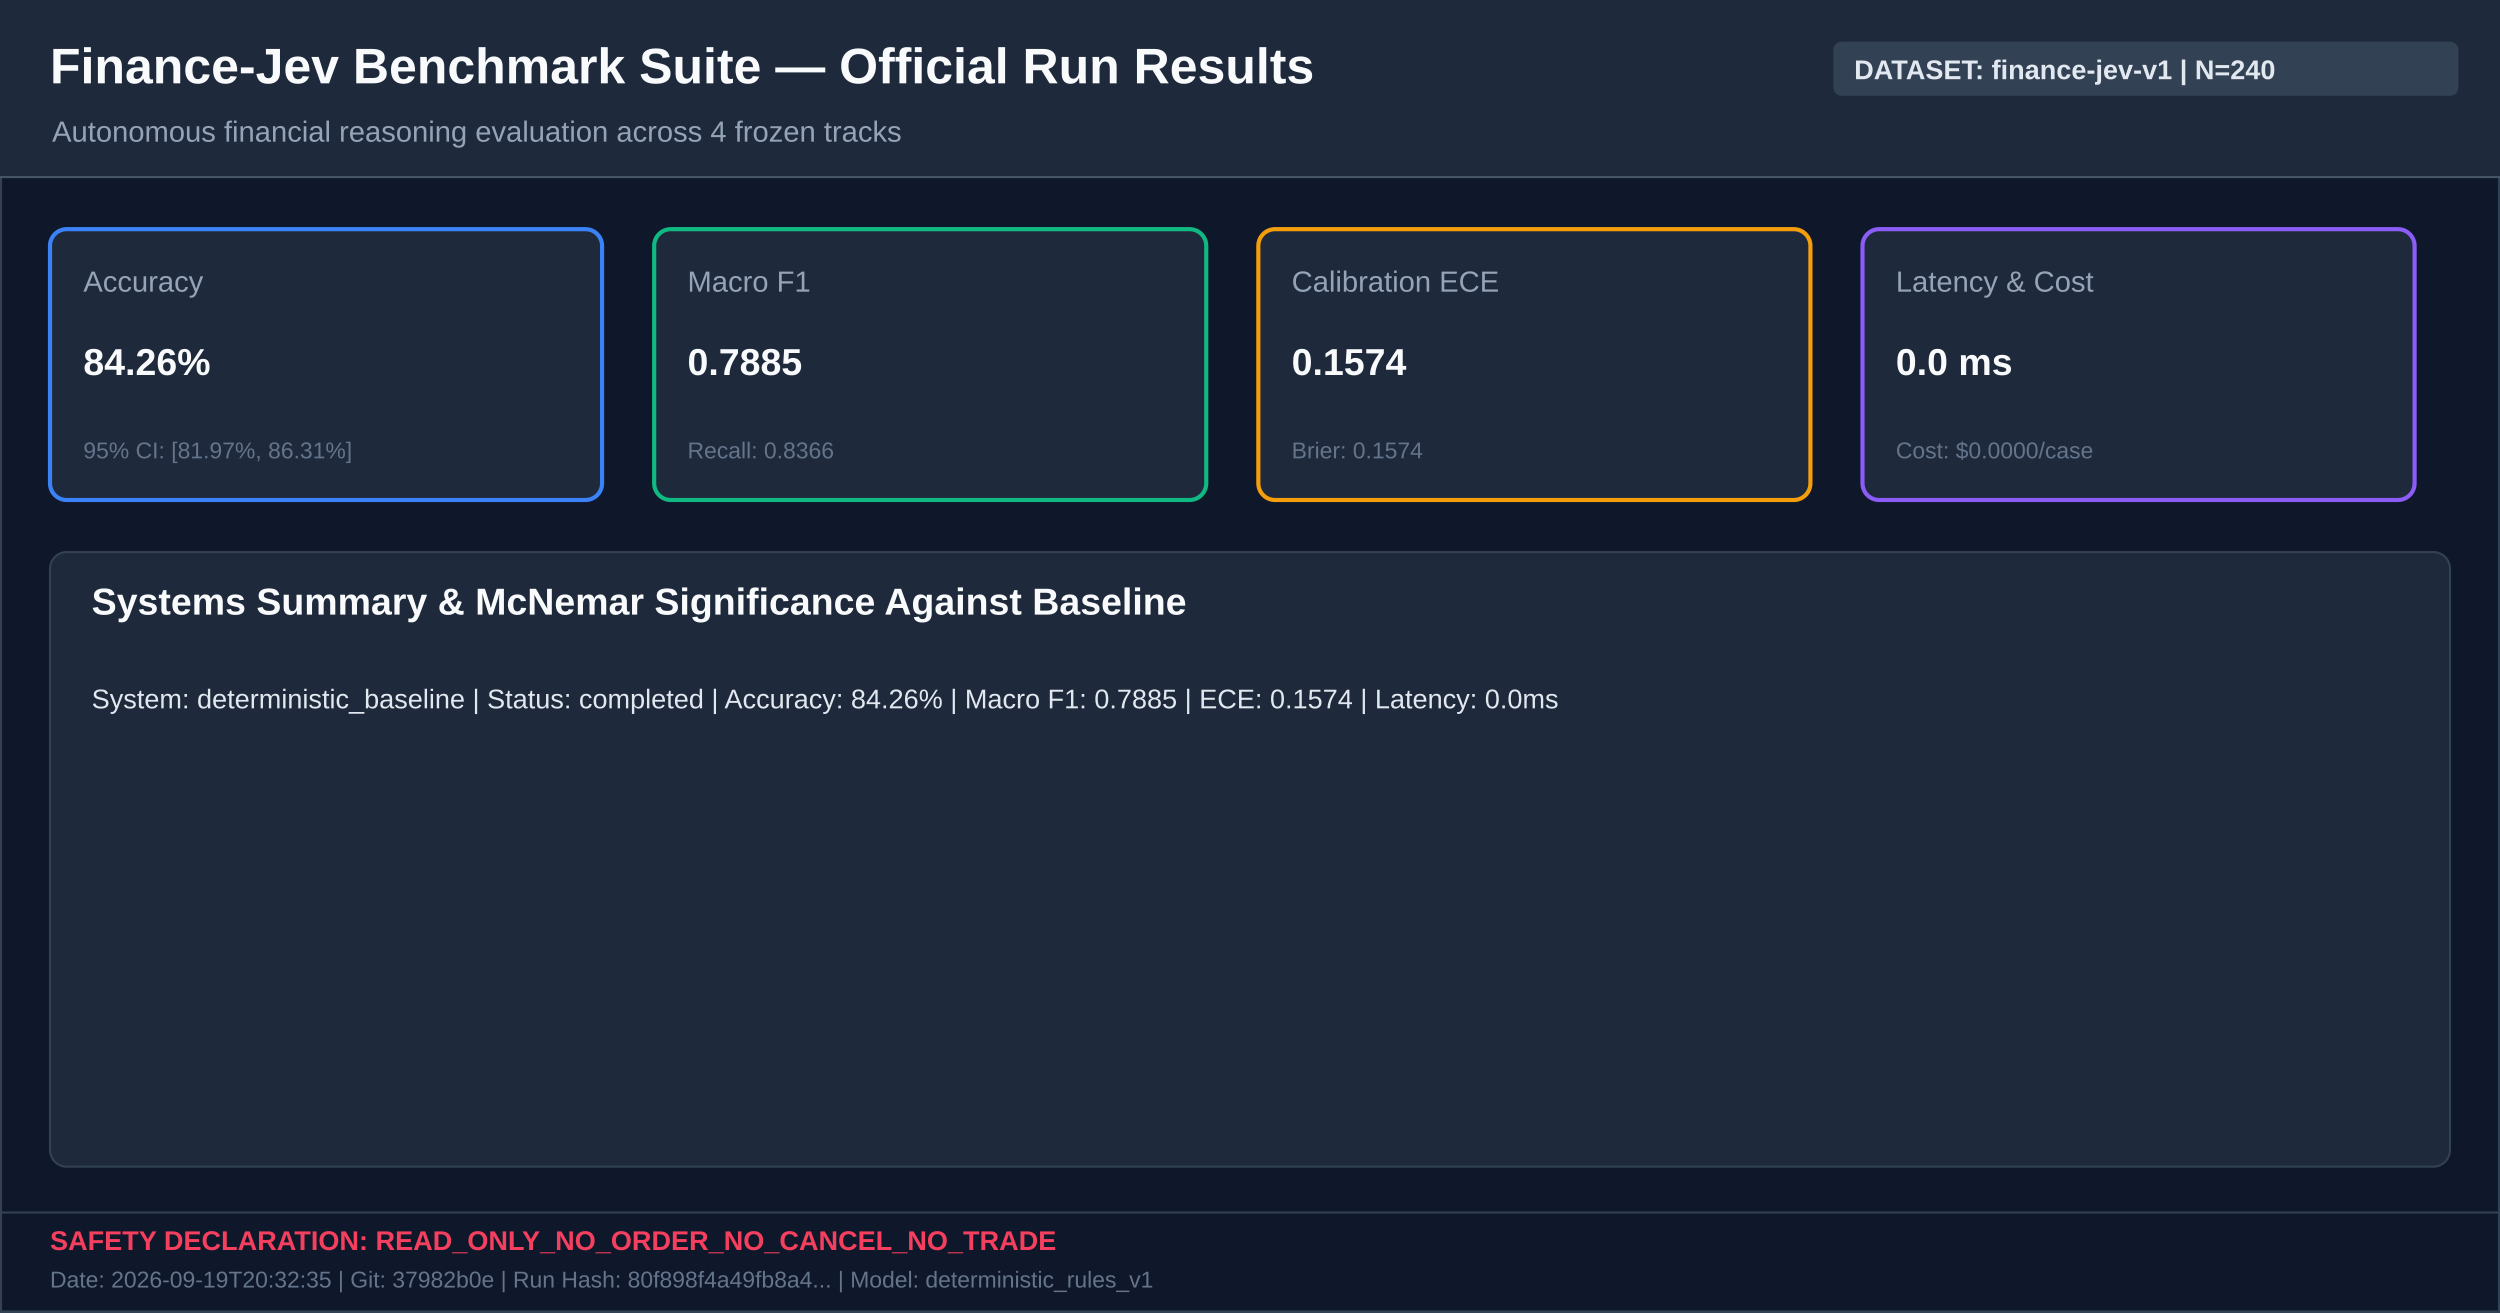
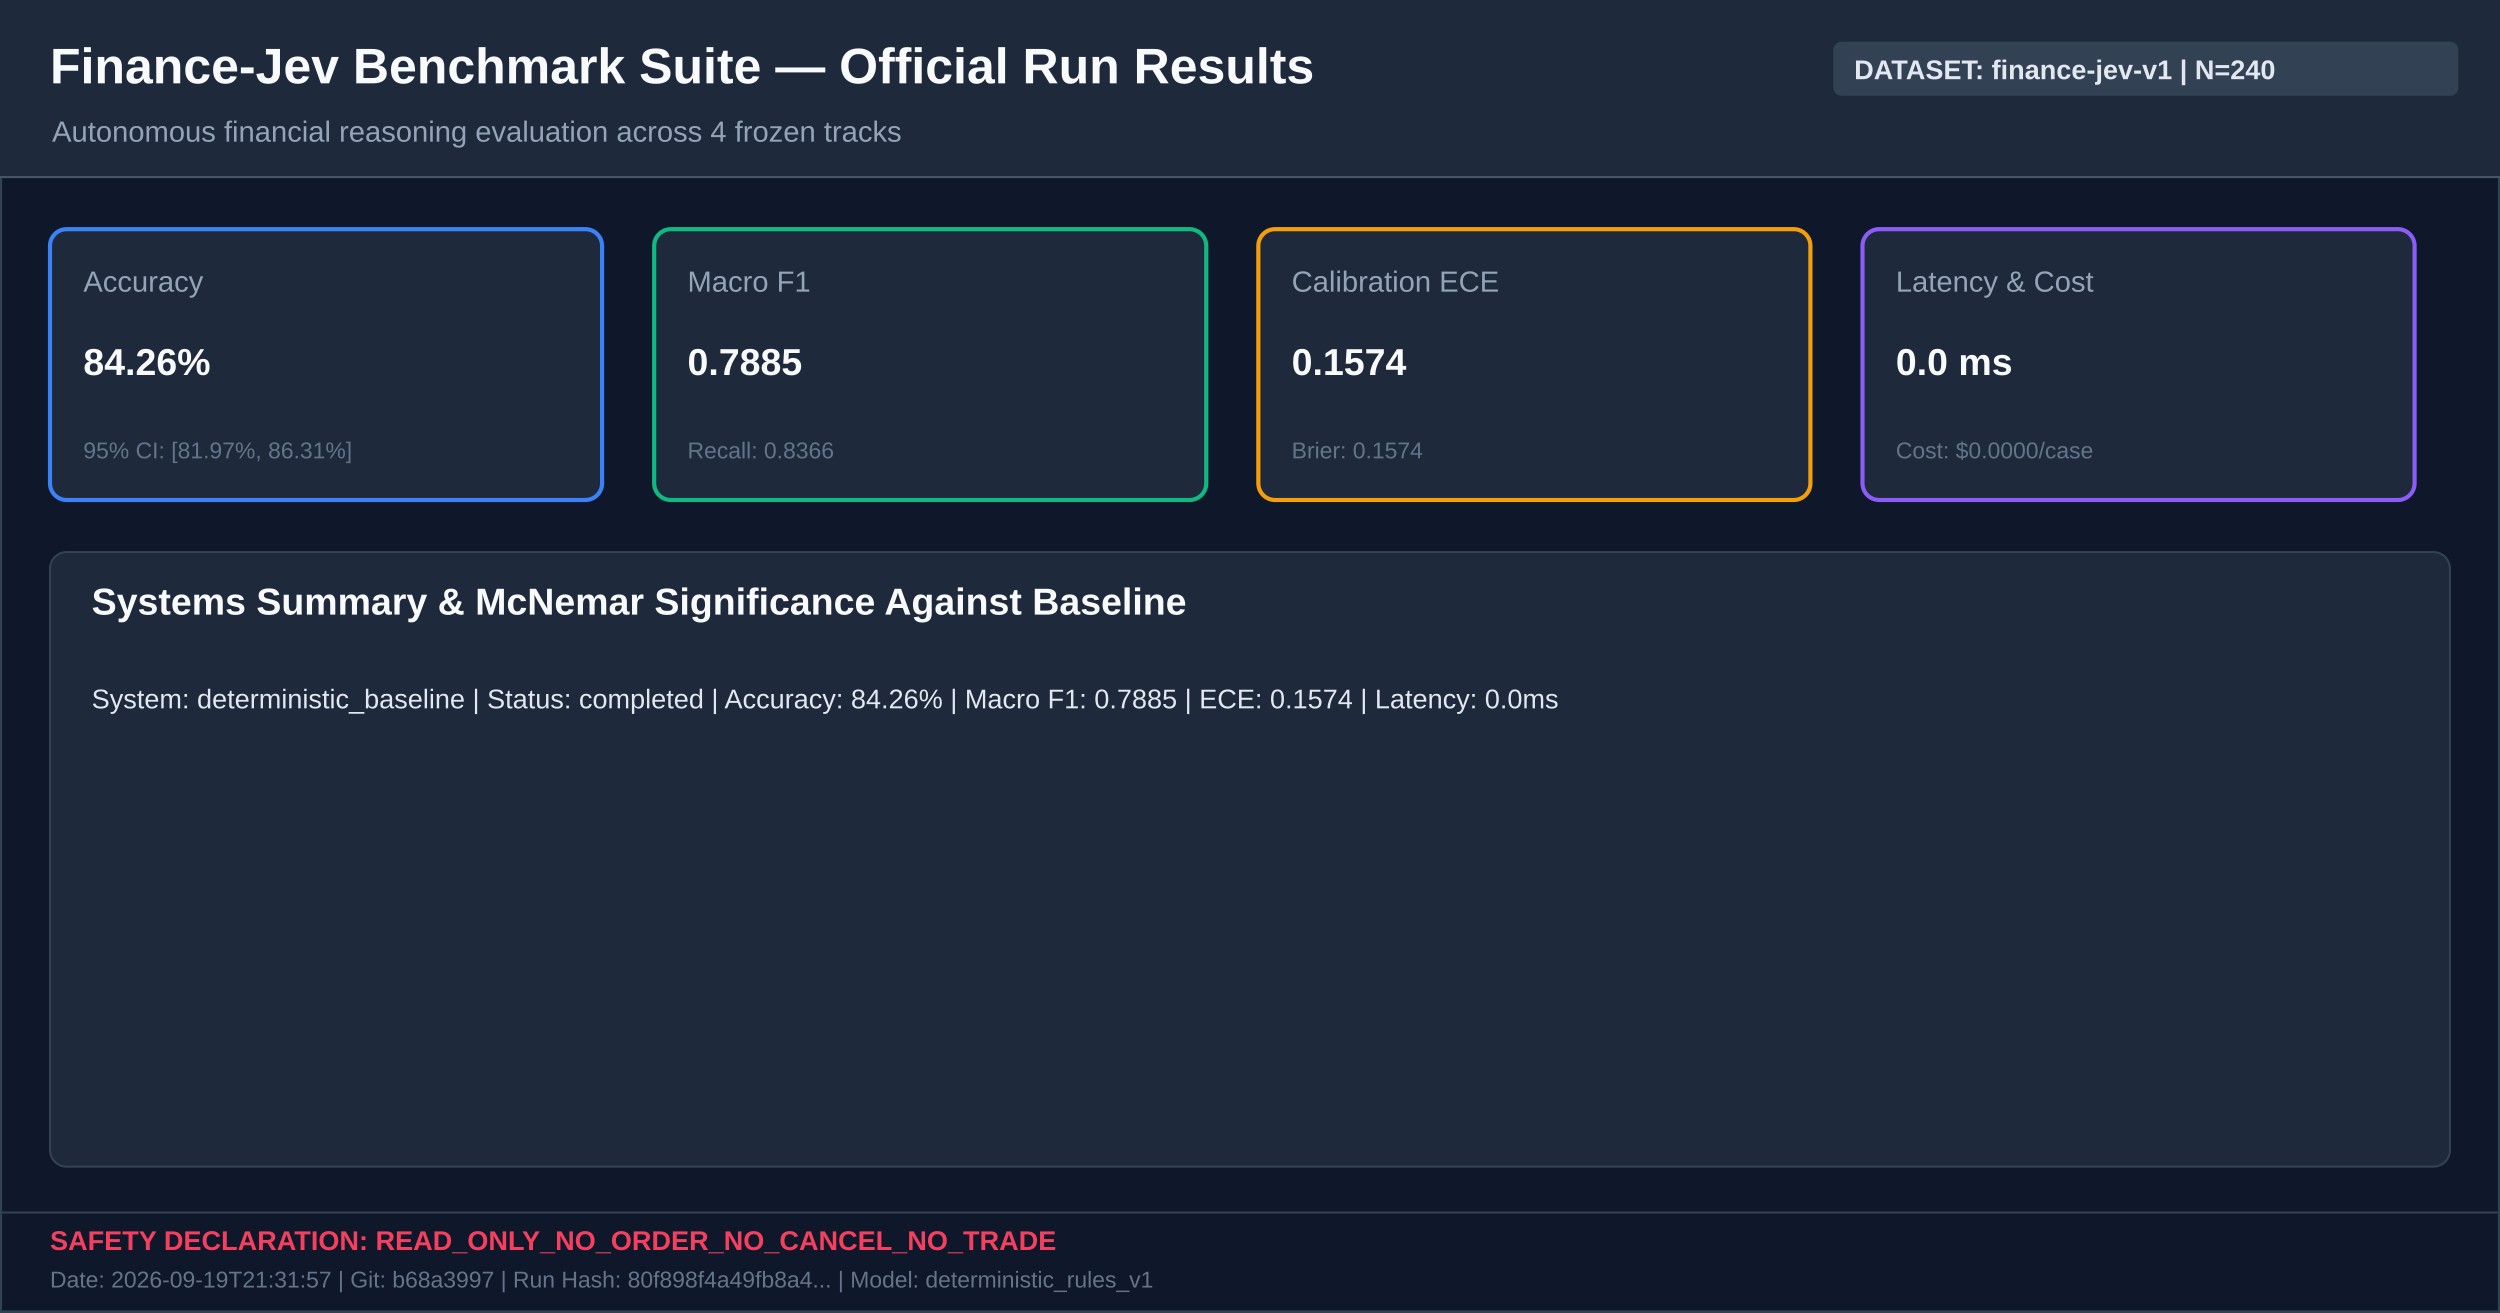
<svg xmlns="http://www.w3.org/2000/svg" width="1200" height="630" viewBox="0 0 1200 630">
  <style>
    .title { font-family: -apple-system, BlinkMacSystemFont, 'Segoe UI', Arial, sans-serif; font-size: 24px; font-weight: bold; fill: #f8fafc; }
    .subtitle { font-family: -apple-system, BlinkMacSystemFont, 'Segoe UI', Arial, sans-serif; font-size: 14px; fill: #94a3b8; }
    .heading { font-family: -apple-system, BlinkMacSystemFont, 'Segoe UI', Arial, sans-serif; font-size: 18px; font-weight: bold; fill: #f8fafc; }
    .body { font-family: -apple-system, BlinkMacSystemFont, 'Segoe UI', Arial, sans-serif; font-size: 13px; fill: #e2e8f0; }
    .meta { font-family: -apple-system, BlinkMacSystemFont, 'Segoe UI', Arial, sans-serif; font-size: 11px; fill: #64748b; }
    .safety { font-family: -apple-system, BlinkMacSystemFont, 'Segoe UI', Arial, sans-serif; font-size: 13px; font-weight: bold; fill: #f43f5e; }
  </style>
  <rect width="1200" height="630" fill="#0f172a" stroke="#334155" stroke-width="2" />
  <rect width="1200" height="85" fill="#1e293b" />
  <line x1="0" y1="85" x2="1200" y2="85" stroke="#475569" stroke-width="1" />
  <rect x="880" y="20" width="300" height="26" rx="4" fill="#334155" />
  <text x="890" y="38" class="body" font-weight="bold">DATASET: finance-jev-v1 | N=240</text>
  <text x="24" y="40" class="title">Finance-Jev Benchmark Suite — Official Run Results</text>
  <text x="25" y="68" class="subtitle">Autonomous financial reasoning evaluation across 4 frozen tracks</text>
  <rect x="24" y="110" width="265" height="130" rx="8" fill="#1e293b" stroke="#3b82f6" stroke-width="2" />
  <text x="40" y="140" class="subtitle">Accuracy</text>
  <text x="40" y="180" class="heading" font-size="28px">84.26%</text>
  <text x="40" y="220" class="meta">95% CI: [81.97%, 86.31%]</text>
  <rect x="314" y="110" width="265" height="130" rx="8" fill="#1e293b" stroke="#10b981" stroke-width="2" />
  <text x="330" y="140" class="subtitle">Macro F1</text>
  <text x="330" y="180" class="heading" font-size="28px">0.7885</text>
  <text x="330" y="220" class="meta">Recall: 0.8366</text>
  <rect x="604" y="110" width="265" height="130" rx="8" fill="#1e293b" stroke="#f59e0b" stroke-width="2" />
  <text x="620" y="140" class="subtitle">Calibration ECE</text>
  <text x="620" y="180" class="heading" font-size="28px">0.1574</text>
  <text x="620" y="220" class="meta">Brier: 0.1574</text>
  <rect x="894" y="110" width="265" height="130" rx="8" fill="#1e293b" stroke="#8b5cf6" stroke-width="2" />
  <text x="910" y="140" class="subtitle">Latency &amp; Cost</text>
  <text x="910" y="180" class="heading" font-size="28px">0.0 ms</text>
  <text x="910" y="220" class="meta">Cost: $0.0000/case</text>
  <rect x="24" y="265" width="1152" height="295" rx="8" fill="#1e293b" stroke="#334155" />
  <text x="44" y="295" class="heading">Systems Summary &amp; McNemar Significance Against Baseline</text>
  <text x="44" y="340" class="body">System: deterministic_baseline | Status: completed | Accuracy: 84.26% | Macro F1: 0.7885 | ECE: 0.1574 | Latency: 0.0ms</text>
  <line x1="0" y1="582" x2="1200" y2="582" stroke="#334155" stroke-width="1" />
  <text x="24" y="600" class="safety">SAFETY DECLARATION: READ_ONLY_NO_ORDER_NO_CANCEL_NO_TRADE</text>
-   <text x="24" y="618" class="meta">Date: 2026-09-19T20:32:35 | Git: 37982b0e | Run Hash: 80f898f4a49fb8a4... | Model: deterministic_rules_v1</text>
+   <text x="24" y="618" class="meta">Date: 2026-09-19T21:31:57 | Git: b68a3997 | Run Hash: 80f898f4a49fb8a4... | Model: deterministic_rules_v1</text>
</svg>
